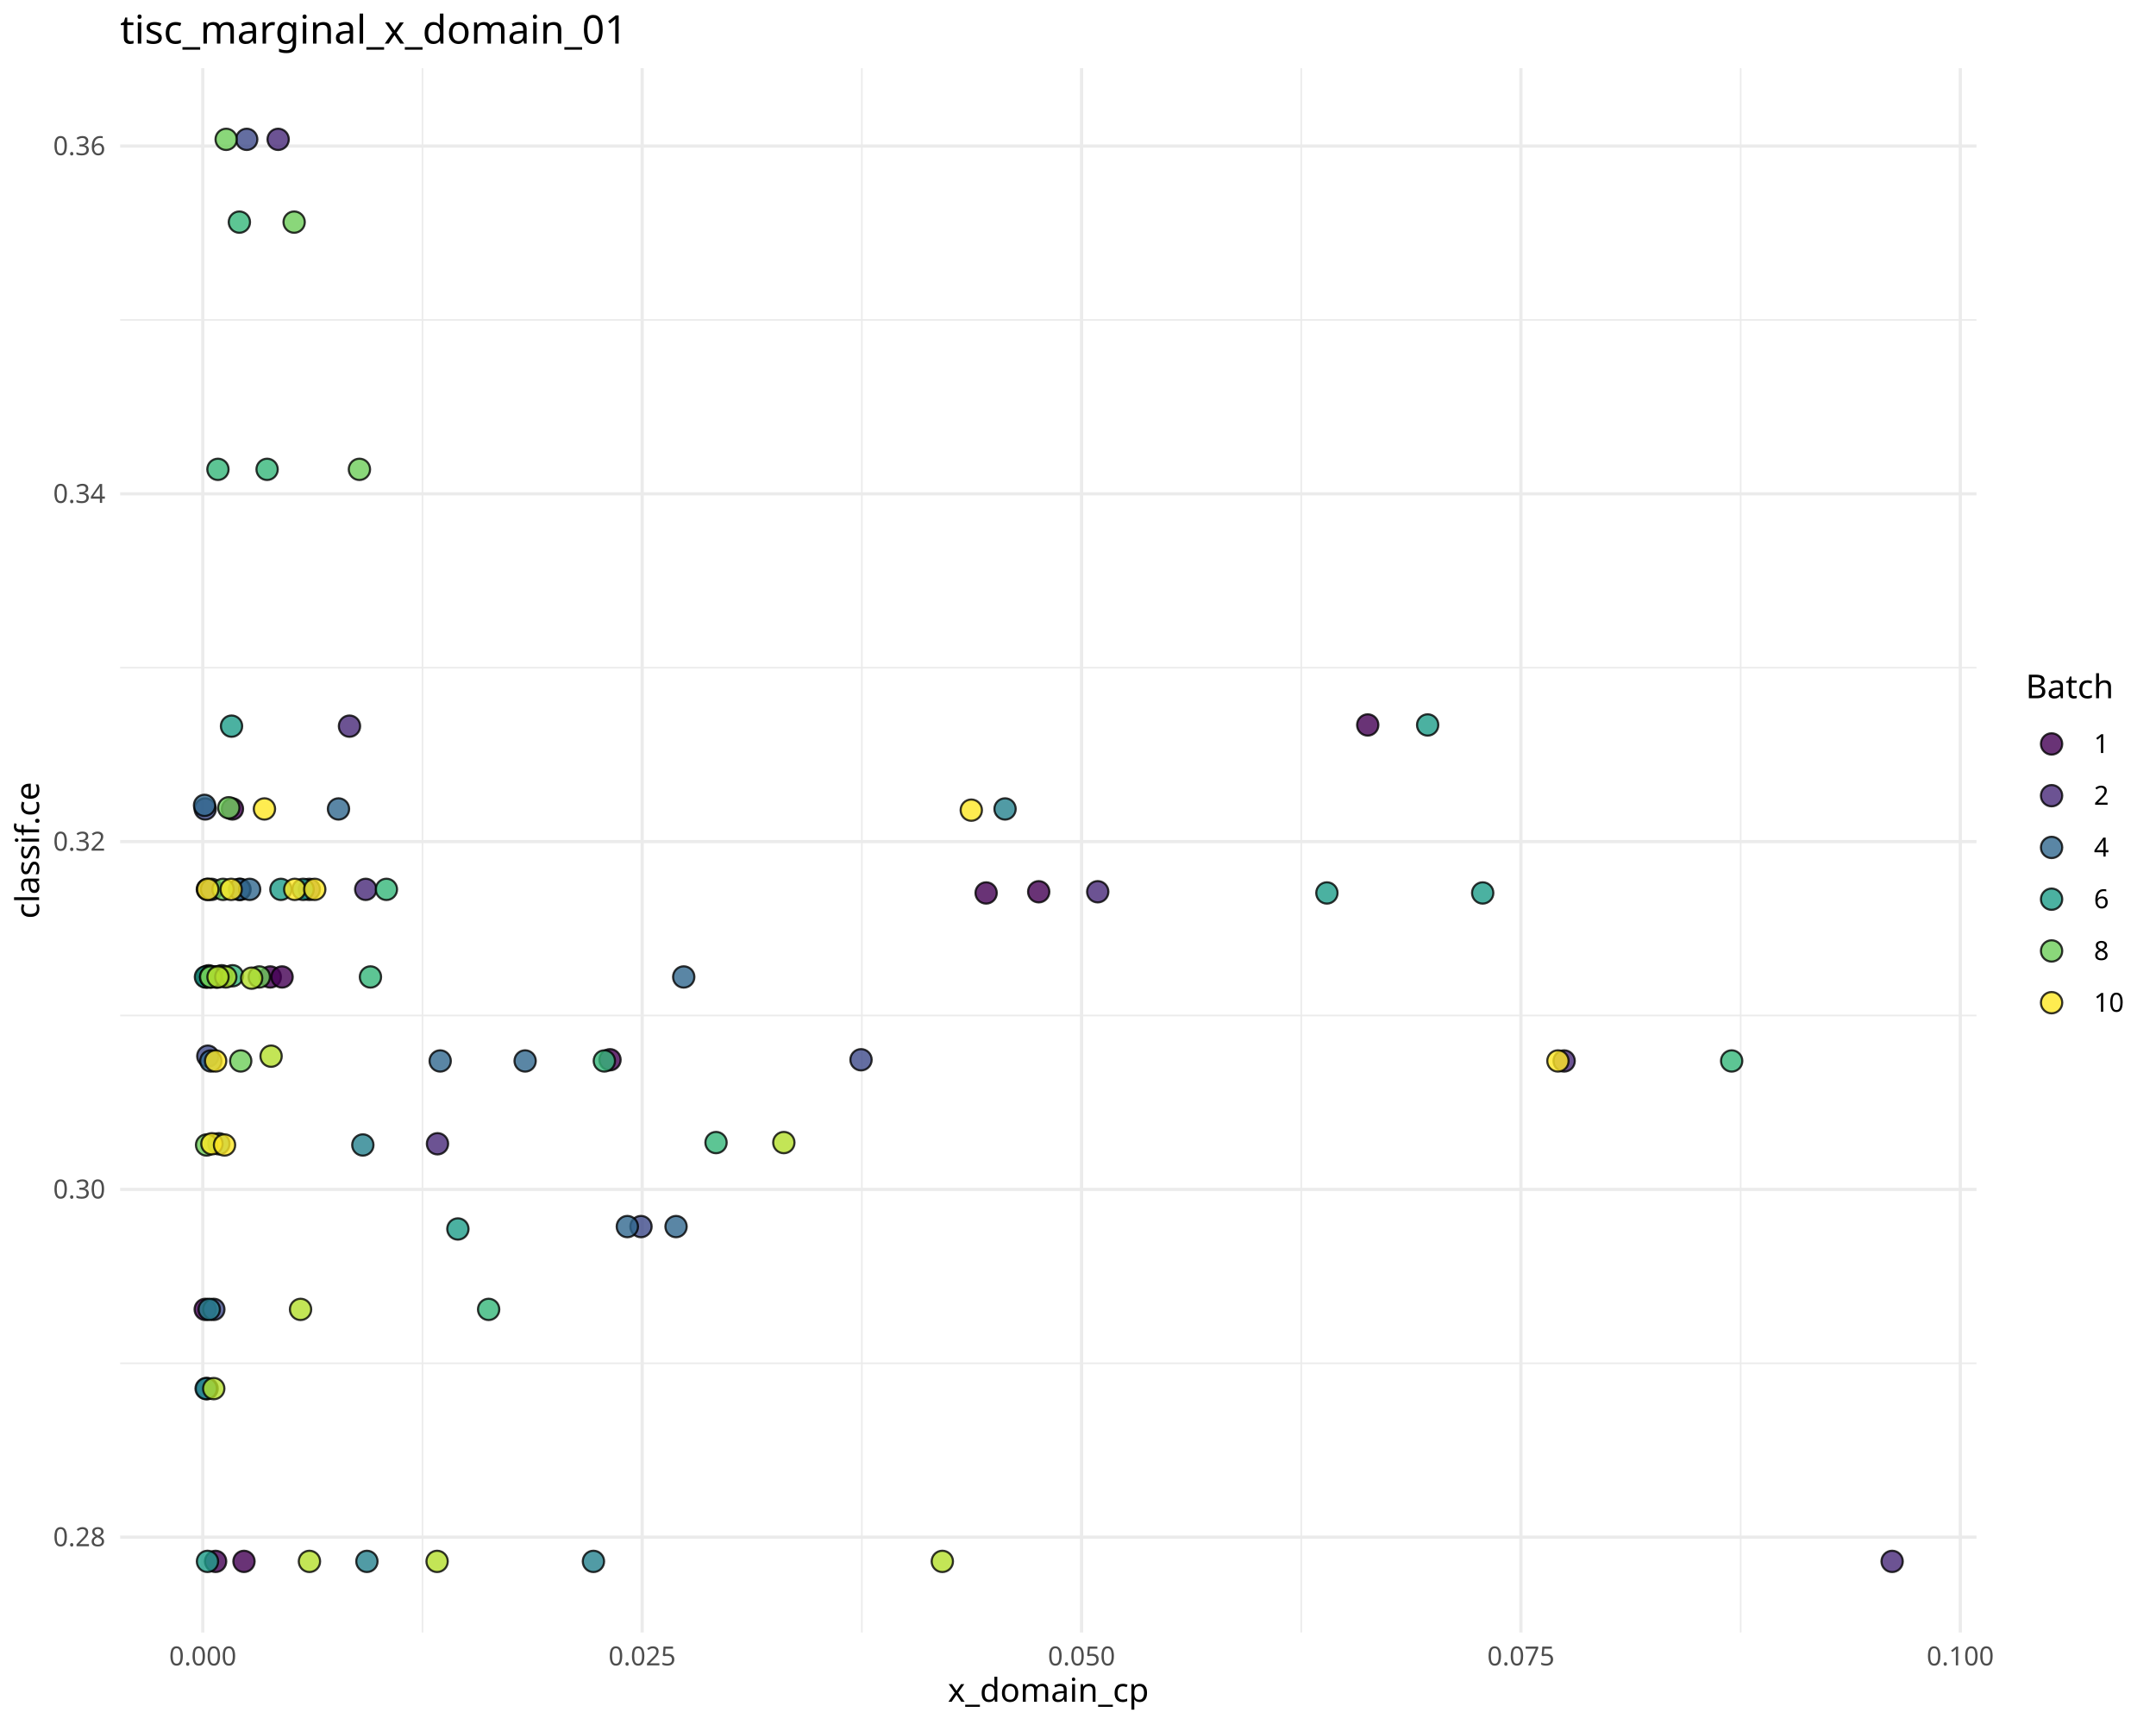
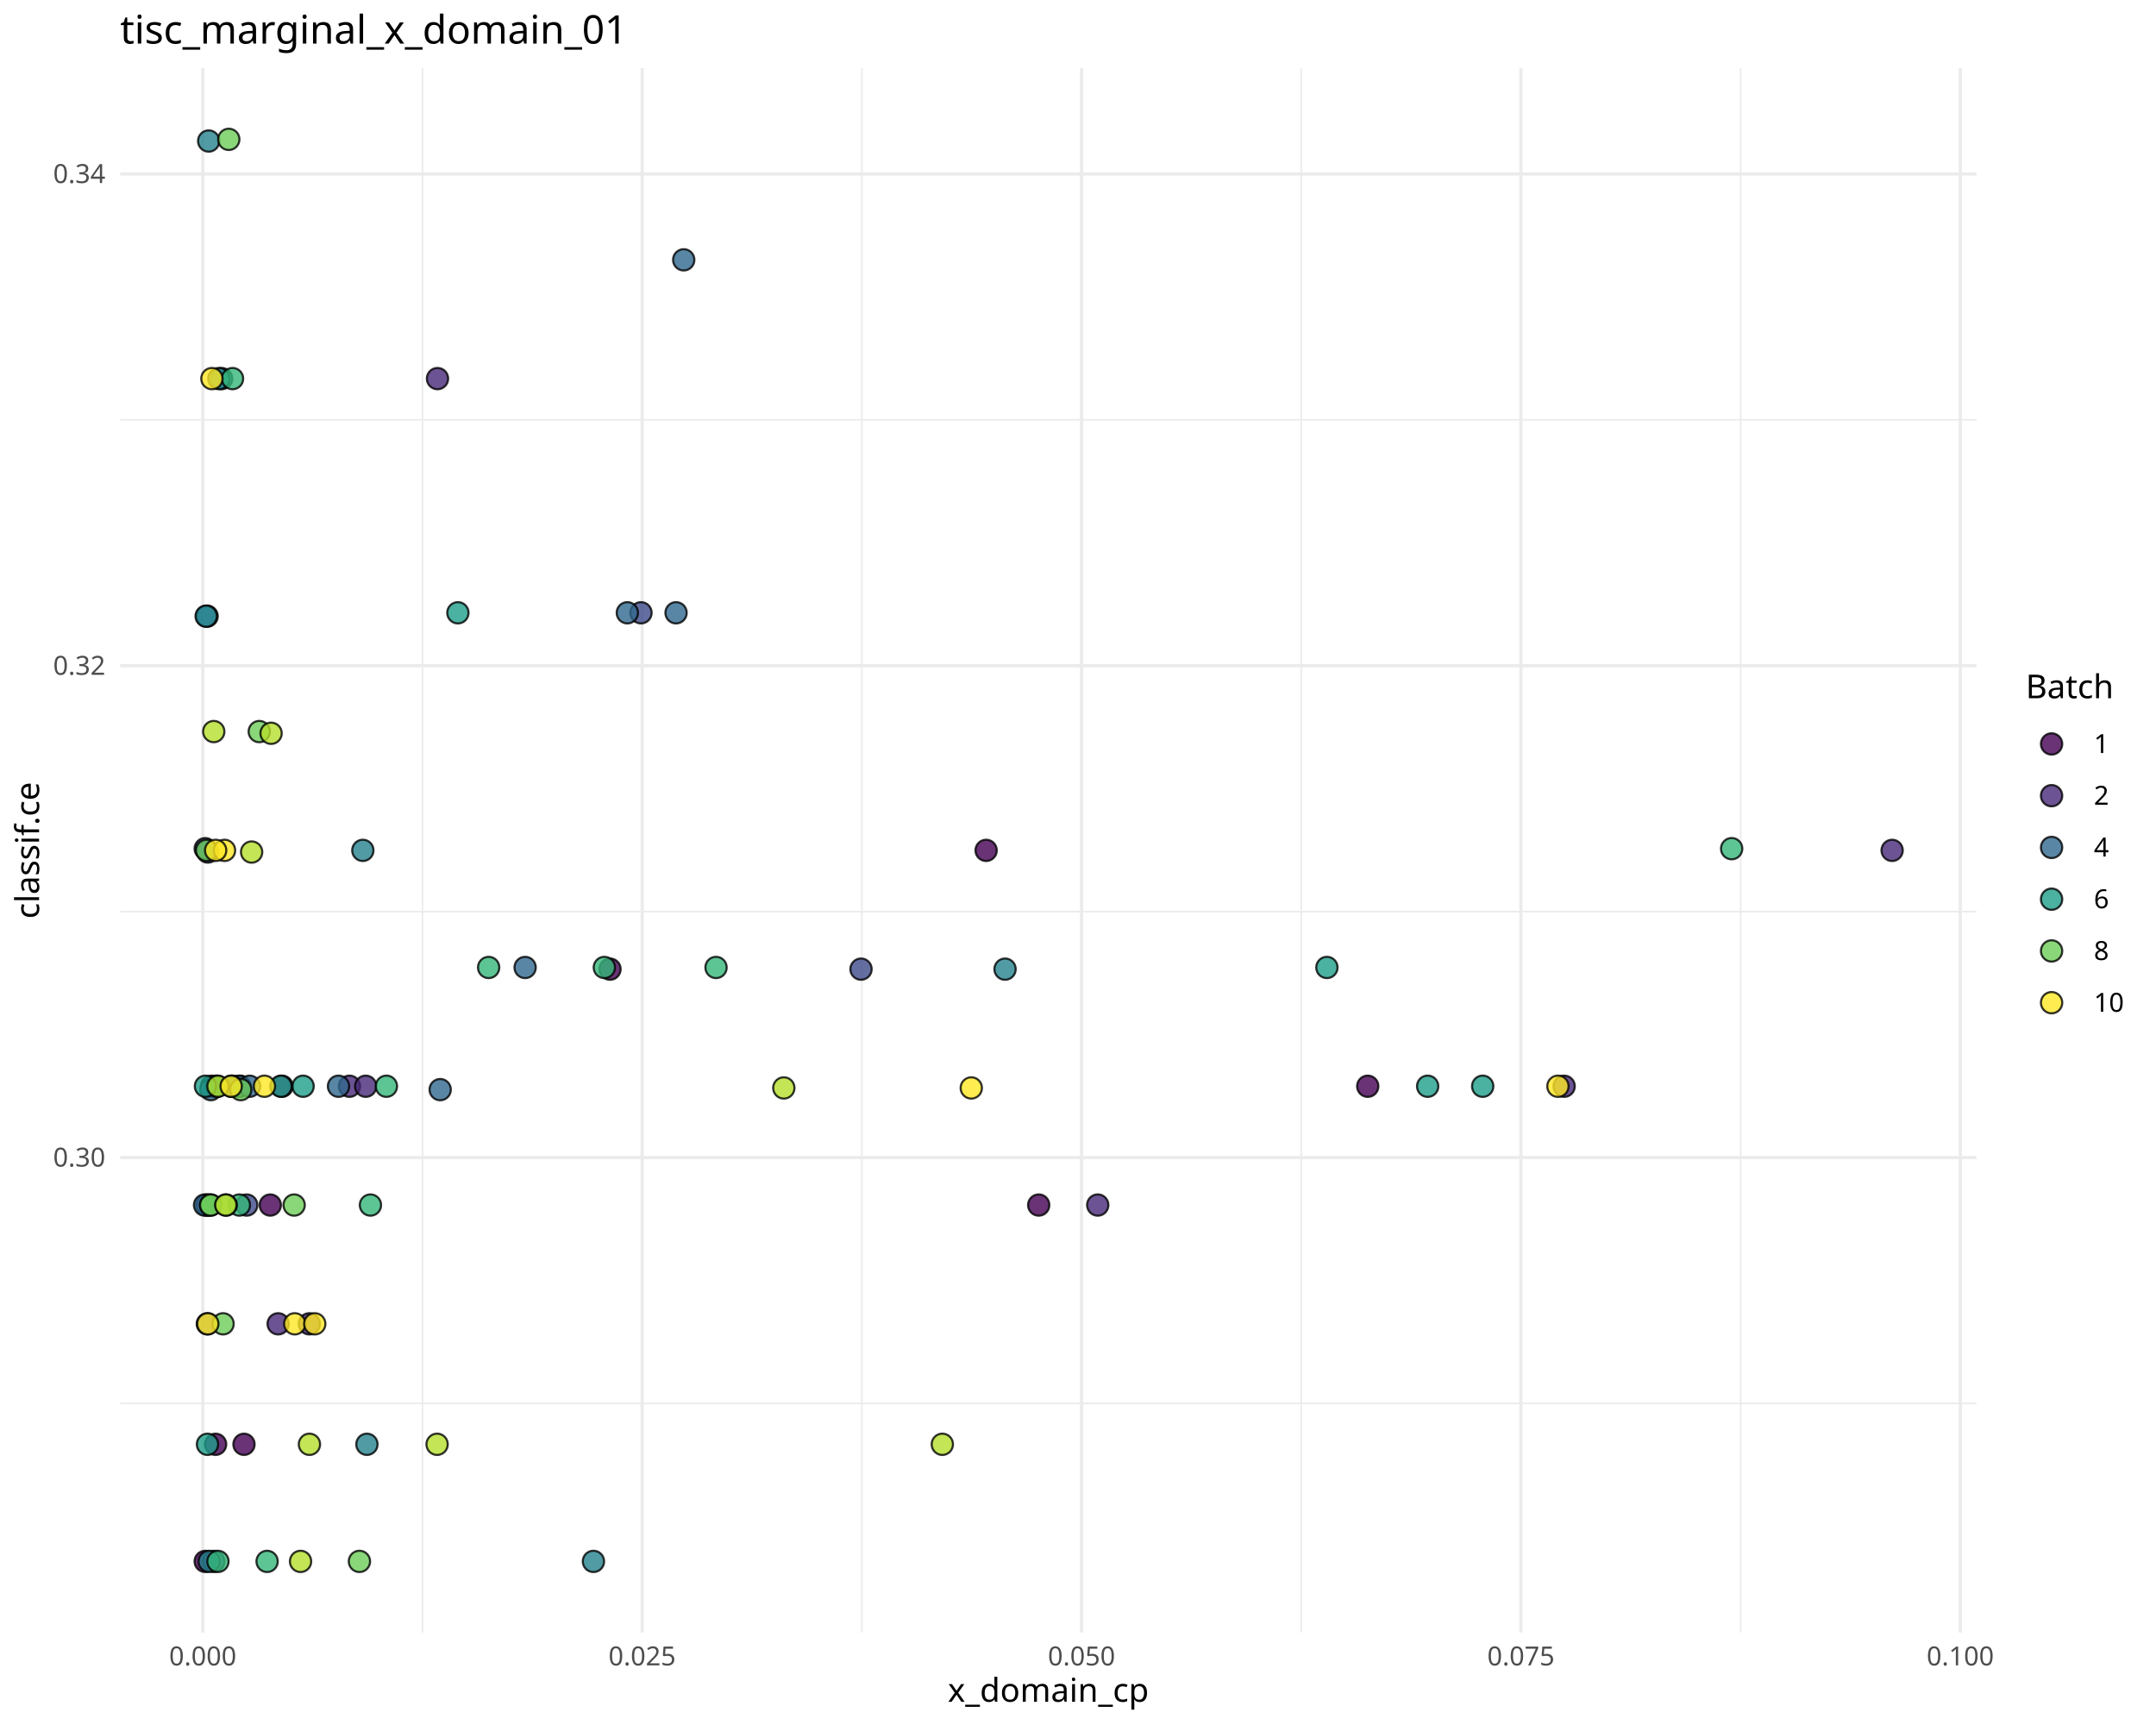
<svg xmlns="http://www.w3.org/2000/svg" class="svglite" data-engine-version="2.0" width="720.00pt" height="576.00pt" viewBox="0 0 720.00 576.00">
  <defs>
    <style type="text/css">
    .svglite line, .svglite polyline, .svglite polygon, .svglite path, .svglite rect, .svglite circle {
      fill: none;
      stroke: #000000;
      stroke-linecap: round;
      stroke-linejoin: round;
      stroke-miterlimit: 10.00;
    }
  </style>
  </defs>
  <rect width="100%" height="100%" style="stroke: none; fill: #FFFFFF;" />
  <defs>
    <clipPath id="cpMC4wMHw3MjAuMDB8MC4wMHw1NzYuMDA=">
      <rect x="0.00" y="0.00" width="720.00" height="576.00" />
    </clipPath>
  </defs>
  <g clip-path="url(#cpMC4wMHw3MjAuMDB8MC4wMHw1NzYuMDA=)">
</g>
  <defs>
    <clipPath id="cpNDAuMTN8NjYwLjA1fDIyLjc4fDU0NS4xMQ==">
      <rect x="40.13" y="22.78" width="619.92" height="522.33" />
    </clipPath>
  </defs>
  <g clip-path="url(#cpNDAuMTN8NjYwLjA1fDIyLjc4fDU0NS4xMQ==)">
-     <polyline points="40.13,455.21 660.05,455.21 " style="stroke-width: 0.53; stroke: #EBEBEB; stroke-linecap: butt;" />
-     <polyline points="40.13,339.09 660.05,339.09 " style="stroke-width: 0.53; stroke: #EBEBEB; stroke-linecap: butt;" />
-     <polyline points="40.13,222.96 660.05,222.96 " style="stroke-width: 0.53; stroke: #EBEBEB; stroke-linecap: butt;" />
-     <polyline points="40.13,106.83 660.05,106.83 " style="stroke-width: 0.53; stroke: #EBEBEB; stroke-linecap: butt;" />
+     <polyline points="40.13,468.62 660.05,468.62 " style="stroke-width: 0.53; stroke: #EBEBEB; stroke-linecap: butt;" />
+     <polyline points="40.13,304.40 660.05,304.40 " style="stroke-width: 0.53; stroke: #EBEBEB; stroke-linecap: butt;" />
+     <polyline points="40.13,140.19 660.05,140.19 " style="stroke-width: 0.53; stroke: #EBEBEB; stroke-linecap: butt;" />
    <polyline points="141.09,545.11 141.09,22.78 " style="stroke-width: 0.53; stroke: #EBEBEB; stroke-linecap: butt;" />
    <polyline points="287.82,545.11 287.82,22.78 " style="stroke-width: 0.53; stroke: #EBEBEB; stroke-linecap: butt;" />
    <polyline points="434.55,545.11 434.55,22.78 " style="stroke-width: 0.53; stroke: #EBEBEB; stroke-linecap: butt;" />
    <polyline points="581.29,545.11 581.29,22.78 " style="stroke-width: 0.53; stroke: #EBEBEB; stroke-linecap: butt;" />
-     <polyline points="40.13,513.28 660.05,513.28 " style="stroke-width: 1.07; stroke: #EBEBEB; stroke-linecap: butt;" />
-     <polyline points="40.13,397.15 660.05,397.15 " style="stroke-width: 1.07; stroke: #EBEBEB; stroke-linecap: butt;" />
-     <polyline points="40.13,281.02 660.05,281.02 " style="stroke-width: 1.07; stroke: #EBEBEB; stroke-linecap: butt;" />
-     <polyline points="40.13,164.90 660.05,164.90 " style="stroke-width: 1.07; stroke: #EBEBEB; stroke-linecap: butt;" />
-     <polyline points="40.13,48.77 660.05,48.77 " style="stroke-width: 1.07; stroke: #EBEBEB; stroke-linecap: butt;" />
+     <polyline points="40.13,386.51 660.05,386.51 " style="stroke-width: 1.07; stroke: #EBEBEB; stroke-linecap: butt;" />
+     <polyline points="40.13,222.30 660.05,222.30 " style="stroke-width: 1.07; stroke: #EBEBEB; stroke-linecap: butt;" />
+     <polyline points="40.13,58.09 660.05,58.09 " style="stroke-width: 1.07; stroke: #EBEBEB; stroke-linecap: butt;" />
    <polyline points="67.72,545.11 67.72,22.78 " style="stroke-width: 1.07; stroke: #EBEBEB; stroke-linecap: butt;" />
    <polyline points="214.45,545.11 214.45,22.78 " style="stroke-width: 1.07; stroke: #EBEBEB; stroke-linecap: butt;" />
    <polyline points="361.19,545.11 361.19,22.78 " style="stroke-width: 1.07; stroke: #EBEBEB; stroke-linecap: butt;" />
    <polyline points="507.92,545.11 507.92,22.78 " style="stroke-width: 1.07; stroke: #EBEBEB; stroke-linecap: butt;" />
    <polyline points="654.65,545.11 654.65,22.78 " style="stroke-width: 1.07; stroke: #EBEBEB; stroke-linecap: butt;" />
-     <circle cx="72.00" cy="521.37" r="3.56" style="stroke-width: 0.71; stroke: #000000; stroke-opacity: 0.80; fill: #440154; fill-opacity: 0.80;" />
-     <circle cx="203.71" cy="353.87" r="3.56" style="stroke-width: 0.71; stroke: #000000; stroke-opacity: 0.80; fill: #440154; fill-opacity: 0.80;" />
-     <circle cx="77.62" cy="270.12" r="3.56" style="stroke-width: 0.71; stroke: #000000; stroke-opacity: 0.80; fill: #440154; fill-opacity: 0.80;" />
-     <circle cx="329.32" cy="298.17" r="3.56" style="stroke-width: 0.71; stroke: #000000; stroke-opacity: 0.80; fill: #440154; fill-opacity: 0.80;" />
-     <circle cx="456.76" cy="242.07" r="3.56" style="stroke-width: 0.71; stroke: #000000; stroke-opacity: 0.80; fill: #440154; fill-opacity: 0.80;" />
-     <circle cx="68.53" cy="437.22" r="3.56" style="stroke-width: 0.71; stroke: #000000; stroke-opacity: 0.80; fill: #440154; fill-opacity: 0.80;" />
-     <circle cx="90.26" cy="326.22" r="3.56" style="stroke-width: 0.71; stroke: #000000; stroke-opacity: 0.80; fill: #440154; fill-opacity: 0.80;" />
-     <circle cx="346.88" cy="297.77" r="3.56" style="stroke-width: 0.71; stroke: #000000; stroke-opacity: 0.80; fill: #440154; fill-opacity: 0.80;" />
-     <circle cx="94.20" cy="326.22" r="3.56" style="stroke-width: 0.71; stroke: #000000; stroke-opacity: 0.80; fill: #440154; fill-opacity: 0.80;" />
-     <circle cx="81.48" cy="521.37" r="3.56" style="stroke-width: 0.71; stroke: #000000; stroke-opacity: 0.80; fill: #440154; fill-opacity: 0.80;" />
-     <circle cx="116.71" cy="242.47" r="3.56" style="stroke-width: 0.71; stroke: #000000; stroke-opacity: 0.80; fill: #482878; fill-opacity: 0.80;" />
-     <circle cx="631.88" cy="521.37" r="3.56" style="stroke-width: 0.71; stroke: #000000; stroke-opacity: 0.80; fill: #482878; fill-opacity: 0.80;" />
-     <circle cx="122.13" cy="296.97" r="3.56" style="stroke-width: 0.71; stroke: #000000; stroke-opacity: 0.80; fill: #482878; fill-opacity: 0.80;" />
-     <circle cx="146.10" cy="381.92" r="3.56" style="stroke-width: 0.71; stroke: #000000; stroke-opacity: 0.80; fill: #482878; fill-opacity: 0.80;" />
-     <circle cx="92.89" cy="46.53" r="3.56" style="stroke-width: 0.71; stroke: #000000; stroke-opacity: 0.80; fill: #482878; fill-opacity: 0.80;" />
-     <circle cx="103.29" cy="296.97" r="3.56" style="stroke-width: 0.71; stroke: #000000; stroke-opacity: 0.80; fill: #482878; fill-opacity: 0.80;" />
-     <circle cx="72.05" cy="326.22" r="3.56" style="stroke-width: 0.71; stroke: #000000; stroke-opacity: 0.80; fill: #482878; fill-opacity: 0.80;" />
-     <circle cx="69.34" cy="326.22" r="3.56" style="stroke-width: 0.71; stroke: #000000; stroke-opacity: 0.80; fill: #482878; fill-opacity: 0.80;" />
-     <circle cx="522.35" cy="354.27" r="3.56" style="stroke-width: 0.71; stroke: #000000; stroke-opacity: 0.80; fill: #482878; fill-opacity: 0.80;" />
-     <circle cx="366.59" cy="297.77" r="3.56" style="stroke-width: 0.71; stroke: #000000; stroke-opacity: 0.80; fill: #482878; fill-opacity: 0.80;" />
-     <circle cx="69.40" cy="352.67" r="3.56" style="stroke-width: 0.71; stroke: #000000; stroke-opacity: 0.80; fill: #3E4A89; fill-opacity: 0.80;" />
-     <circle cx="69.25" cy="296.97" r="3.56" style="stroke-width: 0.71; stroke: #000000; stroke-opacity: 0.80; fill: #3E4A89; fill-opacity: 0.80;" />
-     <circle cx="70.66" cy="296.97" r="3.56" style="stroke-width: 0.71; stroke: #000000; stroke-opacity: 0.80; fill: #3E4A89; fill-opacity: 0.80;" />
-     <circle cx="82.39" cy="46.53" r="3.56" style="stroke-width: 0.71; stroke: #000000; stroke-opacity: 0.80; fill: #3E4A89; fill-opacity: 0.80;" />
-     <circle cx="71.41" cy="437.22" r="3.56" style="stroke-width: 0.71; stroke: #000000; stroke-opacity: 0.80; fill: #3E4A89; fill-opacity: 0.80;" />
-     <circle cx="287.54" cy="353.87" r="3.56" style="stroke-width: 0.71; stroke: #000000; stroke-opacity: 0.80; fill: #3E4A89; fill-opacity: 0.80;" />
-     <circle cx="68.53" cy="270.12" r="3.56" style="stroke-width: 0.71; stroke: #000000; stroke-opacity: 0.80; fill: #3E4A89; fill-opacity: 0.80;" />
-     <circle cx="80.17" cy="296.97" r="3.56" style="stroke-width: 0.71; stroke: #000000; stroke-opacity: 0.80; fill: #3E4A89; fill-opacity: 0.80;" />
-     <circle cx="214.06" cy="409.57" r="3.56" style="stroke-width: 0.71; stroke: #000000; stroke-opacity: 0.80; fill: #3E4A89; fill-opacity: 0.80;" />
-     <circle cx="69.08" cy="326.22" r="3.56" style="stroke-width: 0.71; stroke: #000000; stroke-opacity: 0.80; fill: #3E4A89; fill-opacity: 0.80;" />
-     <circle cx="225.77" cy="409.57" r="3.56" style="stroke-width: 0.71; stroke: #000000; stroke-opacity: 0.80; fill: #31688E; fill-opacity: 0.80;" />
-     <circle cx="228.33" cy="326.22" r="3.56" style="stroke-width: 0.71; stroke: #000000; stroke-opacity: 0.80; fill: #31688E; fill-opacity: 0.80;" />
-     <circle cx="209.50" cy="409.57" r="3.56" style="stroke-width: 0.71; stroke: #000000; stroke-opacity: 0.80; fill: #31688E; fill-opacity: 0.80;" />
-     <circle cx="79.97" cy="296.97" r="3.56" style="stroke-width: 0.71; stroke: #000000; stroke-opacity: 0.80; fill: #31688E; fill-opacity: 0.80;" />
-     <circle cx="175.37" cy="354.27" r="3.56" style="stroke-width: 0.71; stroke: #000000; stroke-opacity: 0.80; fill: #31688E; fill-opacity: 0.80;" />
-     <circle cx="113.04" cy="270.12" r="3.56" style="stroke-width: 0.71; stroke: #000000; stroke-opacity: 0.80; fill: #31688E; fill-opacity: 0.80;" />
-     <circle cx="147.00" cy="354.27" r="3.56" style="stroke-width: 0.71; stroke: #000000; stroke-opacity: 0.80; fill: #31688E; fill-opacity: 0.80;" />
-     <circle cx="68.31" cy="268.92" r="3.56" style="stroke-width: 0.71; stroke: #000000; stroke-opacity: 0.80; fill: #31688E; fill-opacity: 0.80;" />
-     <circle cx="83.37" cy="296.97" r="3.56" style="stroke-width: 0.71; stroke: #000000; stroke-opacity: 0.80; fill: #31688E; fill-opacity: 0.80;" />
-     <circle cx="70.41" cy="354.27" r="3.56" style="stroke-width: 0.71; stroke: #000000; stroke-opacity: 0.80; fill: #31688E; fill-opacity: 0.80;" />
-     <circle cx="335.64" cy="270.12" r="3.56" style="stroke-width: 0.71; stroke: #000000; stroke-opacity: 0.80; fill: #26828E; fill-opacity: 0.80;" />
-     <circle cx="69.69" cy="325.82" r="3.56" style="stroke-width: 0.71; stroke: #000000; stroke-opacity: 0.80; fill: #26828E; fill-opacity: 0.80;" />
-     <circle cx="69.17" cy="463.67" r="3.56" style="stroke-width: 0.71; stroke: #000000; stroke-opacity: 0.80; fill: #26828E; fill-opacity: 0.80;" />
-     <circle cx="121.17" cy="382.32" r="3.56" style="stroke-width: 0.71; stroke: #000000; stroke-opacity: 0.80; fill: #26828E; fill-opacity: 0.80;" />
-     <circle cx="74.02" cy="325.82" r="3.56" style="stroke-width: 0.71; stroke: #000000; stroke-opacity: 0.80; fill: #26828E; fill-opacity: 0.80;" />
-     <circle cx="122.53" cy="521.37" r="3.56" style="stroke-width: 0.71; stroke: #000000; stroke-opacity: 0.80; fill: #26828E; fill-opacity: 0.80;" />
-     <circle cx="73.09" cy="381.92" r="3.56" style="stroke-width: 0.71; stroke: #000000; stroke-opacity: 0.80; fill: #26828E; fill-opacity: 0.80;" />
-     <circle cx="69.87" cy="437.22" r="3.56" style="stroke-width: 0.71; stroke: #000000; stroke-opacity: 0.80; fill: #26828E; fill-opacity: 0.80;" />
+     <circle cx="72.00" cy="482.27" r="3.56" style="stroke-width: 0.71; stroke: #000000; stroke-opacity: 0.80; fill: #440154; fill-opacity: 0.80;" />
+     <circle cx="203.71" cy="323.61" r="3.56" style="stroke-width: 0.71; stroke: #000000; stroke-opacity: 0.80; fill: #440154; fill-opacity: 0.80;" />
+     <circle cx="77.62" cy="362.71" r="3.56" style="stroke-width: 0.71; stroke: #000000; stroke-opacity: 0.80; fill: #440154; fill-opacity: 0.80;" />
+     <circle cx="329.32" cy="283.95" r="3.56" style="stroke-width: 0.71; stroke: #000000; stroke-opacity: 0.80; fill: #440154; fill-opacity: 0.80;" />
+     <circle cx="456.76" cy="362.71" r="3.56" style="stroke-width: 0.71; stroke: #000000; stroke-opacity: 0.80; fill: #440154; fill-opacity: 0.80;" />
+     <circle cx="68.53" cy="521.37" r="3.56" style="stroke-width: 0.71; stroke: #000000; stroke-opacity: 0.80; fill: #440154; fill-opacity: 0.80;" />
+     <circle cx="90.26" cy="402.38" r="3.56" style="stroke-width: 0.71; stroke: #000000; stroke-opacity: 0.80; fill: #440154; fill-opacity: 0.80;" />
+     <circle cx="346.88" cy="402.38" r="3.56" style="stroke-width: 0.71; stroke: #000000; stroke-opacity: 0.80; fill: #440154; fill-opacity: 0.80;" />
+     <circle cx="94.20" cy="362.71" r="3.56" style="stroke-width: 0.71; stroke: #000000; stroke-opacity: 0.80; fill: #440154; fill-opacity: 0.80;" />
+     <circle cx="81.48" cy="482.27" r="3.56" style="stroke-width: 0.71; stroke: #000000; stroke-opacity: 0.80; fill: #440154; fill-opacity: 0.80;" />
+     <circle cx="116.71" cy="362.71" r="3.56" style="stroke-width: 0.71; stroke: #000000; stroke-opacity: 0.80; fill: #482878; fill-opacity: 0.80;" />
+     <circle cx="631.88" cy="283.95" r="3.56" style="stroke-width: 0.71; stroke: #000000; stroke-opacity: 0.80; fill: #482878; fill-opacity: 0.80;" />
+     <circle cx="122.13" cy="362.71" r="3.56" style="stroke-width: 0.71; stroke: #000000; stroke-opacity: 0.80; fill: #482878; fill-opacity: 0.80;" />
+     <circle cx="146.10" cy="126.42" r="3.56" style="stroke-width: 0.71; stroke: #000000; stroke-opacity: 0.80; fill: #482878; fill-opacity: 0.80;" />
+     <circle cx="92.89" cy="442.04" r="3.56" style="stroke-width: 0.71; stroke: #000000; stroke-opacity: 0.80; fill: #482878; fill-opacity: 0.80;" />
+     <circle cx="103.29" cy="442.04" r="3.56" style="stroke-width: 0.71; stroke: #000000; stroke-opacity: 0.80; fill: #482878; fill-opacity: 0.80;" />
+     <circle cx="72.05" cy="362.71" r="3.56" style="stroke-width: 0.71; stroke: #000000; stroke-opacity: 0.80; fill: #482878; fill-opacity: 0.80;" />
+     <circle cx="69.34" cy="402.38" r="3.56" style="stroke-width: 0.71; stroke: #000000; stroke-opacity: 0.80; fill: #482878; fill-opacity: 0.80;" />
+     <circle cx="522.35" cy="362.71" r="3.56" style="stroke-width: 0.71; stroke: #000000; stroke-opacity: 0.80; fill: #482878; fill-opacity: 0.80;" />
+     <circle cx="366.59" cy="402.38" r="3.56" style="stroke-width: 0.71; stroke: #000000; stroke-opacity: 0.80; fill: #482878; fill-opacity: 0.80;" />
+     <circle cx="69.40" cy="284.51" r="3.56" style="stroke-width: 0.71; stroke: #000000; stroke-opacity: 0.80; fill: #3E4A89; fill-opacity: 0.80;" />
+     <circle cx="69.25" cy="442.04" r="3.56" style="stroke-width: 0.71; stroke: #000000; stroke-opacity: 0.80; fill: #3E4A89; fill-opacity: 0.80;" />
+     <circle cx="70.66" cy="362.71" r="3.56" style="stroke-width: 0.71; stroke: #000000; stroke-opacity: 0.80; fill: #3E4A89; fill-opacity: 0.80;" />
+     <circle cx="82.39" cy="402.38" r="3.56" style="stroke-width: 0.71; stroke: #000000; stroke-opacity: 0.80; fill: #3E4A89; fill-opacity: 0.80;" />
+     <circle cx="71.41" cy="521.37" r="3.56" style="stroke-width: 0.71; stroke: #000000; stroke-opacity: 0.80; fill: #3E4A89; fill-opacity: 0.80;" />
+     <circle cx="287.54" cy="323.61" r="3.56" style="stroke-width: 0.71; stroke: #000000; stroke-opacity: 0.80; fill: #3E4A89; fill-opacity: 0.80;" />
+     <circle cx="68.53" cy="283.38" r="3.56" style="stroke-width: 0.71; stroke: #000000; stroke-opacity: 0.80; fill: #3E4A89; fill-opacity: 0.80;" />
+     <circle cx="80.17" cy="362.71" r="3.56" style="stroke-width: 0.71; stroke: #000000; stroke-opacity: 0.80; fill: #3E4A89; fill-opacity: 0.80;" />
+     <circle cx="214.06" cy="204.62" r="3.56" style="stroke-width: 0.71; stroke: #000000; stroke-opacity: 0.80; fill: #3E4A89; fill-opacity: 0.80;" />
+     <circle cx="69.08" cy="402.38" r="3.56" style="stroke-width: 0.71; stroke: #000000; stroke-opacity: 0.80; fill: #3E4A89; fill-opacity: 0.80;" />
+     <circle cx="225.77" cy="204.62" r="3.56" style="stroke-width: 0.71; stroke: #000000; stroke-opacity: 0.80; fill: #31688E; fill-opacity: 0.80;" />
+     <circle cx="228.33" cy="86.76" r="3.56" style="stroke-width: 0.71; stroke: #000000; stroke-opacity: 0.80; fill: #31688E; fill-opacity: 0.80;" />
+     <circle cx="209.50" cy="204.62" r="3.56" style="stroke-width: 0.71; stroke: #000000; stroke-opacity: 0.80; fill: #31688E; fill-opacity: 0.80;" />
+     <circle cx="79.97" cy="362.71" r="3.56" style="stroke-width: 0.71; stroke: #000000; stroke-opacity: 0.80; fill: #31688E; fill-opacity: 0.80;" />
+     <circle cx="175.37" cy="323.05" r="3.56" style="stroke-width: 0.71; stroke: #000000; stroke-opacity: 0.80; fill: #31688E; fill-opacity: 0.80;" />
+     <circle cx="113.04" cy="362.71" r="3.56" style="stroke-width: 0.71; stroke: #000000; stroke-opacity: 0.80; fill: #31688E; fill-opacity: 0.80;" />
+     <circle cx="147.00" cy="363.84" r="3.56" style="stroke-width: 0.71; stroke: #000000; stroke-opacity: 0.80; fill: #31688E; fill-opacity: 0.80;" />
+     <circle cx="68.31" cy="402.38" r="3.56" style="stroke-width: 0.71; stroke: #000000; stroke-opacity: 0.80; fill: #31688E; fill-opacity: 0.80;" />
+     <circle cx="83.37" cy="362.71" r="3.56" style="stroke-width: 0.71; stroke: #000000; stroke-opacity: 0.80; fill: #31688E; fill-opacity: 0.80;" />
+     <circle cx="70.41" cy="363.84" r="3.56" style="stroke-width: 0.71; stroke: #000000; stroke-opacity: 0.80; fill: #31688E; fill-opacity: 0.80;" />
+     <circle cx="335.64" cy="323.61" r="3.56" style="stroke-width: 0.71; stroke: #000000; stroke-opacity: 0.80; fill: #26828E; fill-opacity: 0.80;" />
+     <circle cx="69.69" cy="47.09" r="3.56" style="stroke-width: 0.71; stroke: #000000; stroke-opacity: 0.80; fill: #26828E; fill-opacity: 0.80;" />
+     <circle cx="69.17" cy="205.75" r="3.56" style="stroke-width: 0.71; stroke: #000000; stroke-opacity: 0.80; fill: #26828E; fill-opacity: 0.80;" />
+     <circle cx="121.17" cy="283.95" r="3.56" style="stroke-width: 0.71; stroke: #000000; stroke-opacity: 0.80; fill: #26828E; fill-opacity: 0.80;" />
+     <circle cx="74.02" cy="126.42" r="3.56" style="stroke-width: 0.71; stroke: #000000; stroke-opacity: 0.80; fill: #26828E; fill-opacity: 0.80;" />
+     <circle cx="122.53" cy="482.27" r="3.56" style="stroke-width: 0.71; stroke: #000000; stroke-opacity: 0.80; fill: #26828E; fill-opacity: 0.80;" />
+     <circle cx="73.09" cy="126.42" r="3.56" style="stroke-width: 0.71; stroke: #000000; stroke-opacity: 0.80; fill: #26828E; fill-opacity: 0.80;" />
+     <circle cx="69.87" cy="521.37" r="3.56" style="stroke-width: 0.71; stroke: #000000; stroke-opacity: 0.80; fill: #26828E; fill-opacity: 0.80;" />
    <circle cx="198.18" cy="521.37" r="3.56" style="stroke-width: 0.71; stroke: #000000; stroke-opacity: 0.80; fill: #26828E; fill-opacity: 0.80;" />
-     <circle cx="68.84" cy="463.67" r="3.56" style="stroke-width: 0.71; stroke: #000000; stroke-opacity: 0.80; fill: #26828E; fill-opacity: 0.80;" />
-     <circle cx="443.12" cy="298.17" r="3.56" style="stroke-width: 0.71; stroke: #000000; stroke-opacity: 0.80; fill: #1F9E89; fill-opacity: 0.80;" />
-     <circle cx="72.42" cy="326.22" r="3.56" style="stroke-width: 0.71; stroke: #000000; stroke-opacity: 0.80; fill: #1F9E89; fill-opacity: 0.80;" />
-     <circle cx="68.61" cy="326.22" r="3.56" style="stroke-width: 0.71; stroke: #000000; stroke-opacity: 0.80; fill: #1F9E89; fill-opacity: 0.80;" />
-     <circle cx="476.77" cy="242.07" r="3.56" style="stroke-width: 0.71; stroke: #000000; stroke-opacity: 0.80; fill: #1F9E89; fill-opacity: 0.80;" />
-     <circle cx="152.91" cy="410.37" r="3.56" style="stroke-width: 0.71; stroke: #000000; stroke-opacity: 0.80; fill: #1F9E89; fill-opacity: 0.80;" />
-     <circle cx="69.29" cy="521.37" r="3.56" style="stroke-width: 0.71; stroke: #000000; stroke-opacity: 0.80; fill: #1F9E89; fill-opacity: 0.80;" />
-     <circle cx="93.81" cy="296.97" r="3.56" style="stroke-width: 0.71; stroke: #000000; stroke-opacity: 0.80; fill: #1F9E89; fill-opacity: 0.80;" />
-     <circle cx="495.15" cy="298.17" r="3.56" style="stroke-width: 0.71; stroke: #000000; stroke-opacity: 0.80; fill: #1F9E89; fill-opacity: 0.80;" />
-     <circle cx="101.22" cy="296.97" r="3.56" style="stroke-width: 0.71; stroke: #000000; stroke-opacity: 0.80; fill: #1F9E89; fill-opacity: 0.80;" />
-     <circle cx="77.32" cy="242.47" r="3.56" style="stroke-width: 0.71; stroke: #000000; stroke-opacity: 0.80; fill: #1F9E89; fill-opacity: 0.80;" />
-     <circle cx="129.04" cy="296.97" r="3.56" style="stroke-width: 0.71; stroke: #000000; stroke-opacity: 0.80; fill: #35B779; fill-opacity: 0.80;" />
-     <circle cx="163.18" cy="437.22" r="3.56" style="stroke-width: 0.71; stroke: #000000; stroke-opacity: 0.80; fill: #35B779; fill-opacity: 0.80;" />
-     <circle cx="89.20" cy="156.72" r="3.56" style="stroke-width: 0.71; stroke: #000000; stroke-opacity: 0.80; fill: #35B779; fill-opacity: 0.80;" />
-     <circle cx="123.71" cy="326.22" r="3.56" style="stroke-width: 0.71; stroke: #000000; stroke-opacity: 0.80; fill: #35B779; fill-opacity: 0.80;" />
-     <circle cx="239.12" cy="381.52" r="3.56" style="stroke-width: 0.71; stroke: #000000; stroke-opacity: 0.80; fill: #35B779; fill-opacity: 0.80;" />
-     <circle cx="201.82" cy="354.27" r="3.56" style="stroke-width: 0.71; stroke: #000000; stroke-opacity: 0.80; fill: #35B779; fill-opacity: 0.80;" />
-     <circle cx="578.29" cy="354.27" r="3.56" style="stroke-width: 0.71; stroke: #000000; stroke-opacity: 0.80; fill: #35B779; fill-opacity: 0.80;" />
-     <circle cx="79.94" cy="74.17" r="3.56" style="stroke-width: 0.71; stroke: #000000; stroke-opacity: 0.80; fill: #35B779; fill-opacity: 0.80;" />
-     <circle cx="72.78" cy="156.72" r="3.56" style="stroke-width: 0.71; stroke: #000000; stroke-opacity: 0.80; fill: #35B779; fill-opacity: 0.80;" />
-     <circle cx="77.65" cy="325.82" r="3.56" style="stroke-width: 0.71; stroke: #000000; stroke-opacity: 0.80; fill: #35B779; fill-opacity: 0.80;" />
-     <circle cx="68.99" cy="382.32" r="3.56" style="stroke-width: 0.71; stroke: #000000; stroke-opacity: 0.80; fill: #6DCD59; fill-opacity: 0.80;" />
-     <circle cx="76.40" cy="269.72" r="3.56" style="stroke-width: 0.71; stroke: #000000; stroke-opacity: 0.80; fill: #6DCD59; fill-opacity: 0.80;" />
-     <circle cx="98.23" cy="74.17" r="3.56" style="stroke-width: 0.71; stroke: #000000; stroke-opacity: 0.80; fill: #6DCD59; fill-opacity: 0.80;" />
-     <circle cx="70.35" cy="326.22" r="3.56" style="stroke-width: 0.71; stroke: #000000; stroke-opacity: 0.80; fill: #6DCD59; fill-opacity: 0.80;" />
-     <circle cx="80.39" cy="354.27" r="3.56" style="stroke-width: 0.71; stroke: #000000; stroke-opacity: 0.80; fill: #6DCD59; fill-opacity: 0.80;" />
-     <circle cx="70.37" cy="326.22" r="3.56" style="stroke-width: 0.71; stroke: #000000; stroke-opacity: 0.80; fill: #6DCD59; fill-opacity: 0.80;" />
-     <circle cx="86.58" cy="326.22" r="3.56" style="stroke-width: 0.71; stroke: #000000; stroke-opacity: 0.80; fill: #6DCD59; fill-opacity: 0.80;" />
-     <circle cx="74.49" cy="296.97" r="3.56" style="stroke-width: 0.71; stroke: #000000; stroke-opacity: 0.80; fill: #6DCD59; fill-opacity: 0.80;" />
-     <circle cx="120.03" cy="156.72" r="3.56" style="stroke-width: 0.71; stroke: #000000; stroke-opacity: 0.80; fill: #6DCD59; fill-opacity: 0.80;" />
-     <circle cx="75.53" cy="46.53" r="3.56" style="stroke-width: 0.71; stroke: #000000; stroke-opacity: 0.80; fill: #6DCD59; fill-opacity: 0.80;" />
-     <circle cx="75.40" cy="326.22" r="3.56" style="stroke-width: 0.71; stroke: #000000; stroke-opacity: 0.80; fill: #B4DE2C; fill-opacity: 0.80;" />
-     <circle cx="90.53" cy="352.67" r="3.56" style="stroke-width: 0.71; stroke: #000000; stroke-opacity: 0.80; fill: #B4DE2C; fill-opacity: 0.80;" />
-     <circle cx="314.69" cy="521.37" r="3.56" style="stroke-width: 0.71; stroke: #000000; stroke-opacity: 0.80; fill: #B4DE2C; fill-opacity: 0.80;" />
-     <circle cx="100.37" cy="437.22" r="3.56" style="stroke-width: 0.71; stroke: #000000; stroke-opacity: 0.80; fill: #B4DE2C; fill-opacity: 0.80;" />
-     <circle cx="261.76" cy="381.52" r="3.56" style="stroke-width: 0.71; stroke: #000000; stroke-opacity: 0.80; fill: #B4DE2C; fill-opacity: 0.80;" />
-     <circle cx="72.80" cy="326.22" r="3.56" style="stroke-width: 0.71; stroke: #000000; stroke-opacity: 0.80; fill: #B4DE2C; fill-opacity: 0.80;" />
-     <circle cx="145.97" cy="521.37" r="3.56" style="stroke-width: 0.71; stroke: #000000; stroke-opacity: 0.80; fill: #B4DE2C; fill-opacity: 0.80;" />
-     <circle cx="71.38" cy="463.67" r="3.56" style="stroke-width: 0.71; stroke: #000000; stroke-opacity: 0.80; fill: #B4DE2C; fill-opacity: 0.80;" />
-     <circle cx="103.34" cy="521.37" r="3.56" style="stroke-width: 0.71; stroke: #000000; stroke-opacity: 0.80; fill: #B4DE2C; fill-opacity: 0.80;" />
-     <circle cx="84.03" cy="326.62" r="3.56" style="stroke-width: 0.71; stroke: #000000; stroke-opacity: 0.80; fill: #B4DE2C; fill-opacity: 0.80;" />
-     <circle cx="69.40" cy="296.97" r="3.56" style="stroke-width: 0.71; stroke: #000000; stroke-opacity: 0.80; fill: #FDE725; fill-opacity: 0.80;" />
-     <circle cx="98.43" cy="296.97" r="3.56" style="stroke-width: 0.71; stroke: #000000; stroke-opacity: 0.80; fill: #FDE725; fill-opacity: 0.80;" />
-     <circle cx="70.77" cy="381.92" r="3.56" style="stroke-width: 0.71; stroke: #000000; stroke-opacity: 0.80; fill: #FDE725; fill-opacity: 0.80;" />
-     <circle cx="520.27" cy="354.27" r="3.56" style="stroke-width: 0.71; stroke: #000000; stroke-opacity: 0.80; fill: #FDE725; fill-opacity: 0.80;" />
-     <circle cx="105.11" cy="296.97" r="3.56" style="stroke-width: 0.71; stroke: #000000; stroke-opacity: 0.80; fill: #FDE725; fill-opacity: 0.80;" />
-     <circle cx="88.31" cy="270.12" r="3.56" style="stroke-width: 0.71; stroke: #000000; stroke-opacity: 0.80; fill: #FDE725; fill-opacity: 0.80;" />
-     <circle cx="77.19" cy="296.97" r="3.56" style="stroke-width: 0.71; stroke: #000000; stroke-opacity: 0.80; fill: #FDE725; fill-opacity: 0.80;" />
-     <circle cx="324.36" cy="270.52" r="3.56" style="stroke-width: 0.71; stroke: #000000; stroke-opacity: 0.80; fill: #FDE725; fill-opacity: 0.80;" />
-     <circle cx="74.98" cy="382.32" r="3.56" style="stroke-width: 0.71; stroke: #000000; stroke-opacity: 0.80; fill: #FDE725; fill-opacity: 0.80;" />
-     <circle cx="72.02" cy="354.27" r="3.56" style="stroke-width: 0.71; stroke: #000000; stroke-opacity: 0.80; fill: #FDE725; fill-opacity: 0.80;" />
+     <circle cx="68.84" cy="205.75" r="3.56" style="stroke-width: 0.71; stroke: #000000; stroke-opacity: 0.80; fill: #26828E; fill-opacity: 0.80;" />
+     <circle cx="443.12" cy="323.05" r="3.56" style="stroke-width: 0.71; stroke: #000000; stroke-opacity: 0.80; fill: #1F9E89; fill-opacity: 0.80;" />
+     <circle cx="72.42" cy="362.71" r="3.56" style="stroke-width: 0.71; stroke: #000000; stroke-opacity: 0.80; fill: #1F9E89; fill-opacity: 0.80;" />
+     <circle cx="68.61" cy="362.71" r="3.56" style="stroke-width: 0.71; stroke: #000000; stroke-opacity: 0.80; fill: #1F9E89; fill-opacity: 0.80;" />
+     <circle cx="476.77" cy="362.71" r="3.56" style="stroke-width: 0.71; stroke: #000000; stroke-opacity: 0.80; fill: #1F9E89; fill-opacity: 0.80;" />
+     <circle cx="152.91" cy="204.62" r="3.56" style="stroke-width: 0.71; stroke: #000000; stroke-opacity: 0.80; fill: #1F9E89; fill-opacity: 0.80;" />
+     <circle cx="69.29" cy="482.27" r="3.56" style="stroke-width: 0.71; stroke: #000000; stroke-opacity: 0.80; fill: #1F9E89; fill-opacity: 0.80;" />
+     <circle cx="93.81" cy="362.71" r="3.56" style="stroke-width: 0.71; stroke: #000000; stroke-opacity: 0.80; fill: #1F9E89; fill-opacity: 0.80;" />
+     <circle cx="495.15" cy="362.71" r="3.56" style="stroke-width: 0.71; stroke: #000000; stroke-opacity: 0.80; fill: #1F9E89; fill-opacity: 0.80;" />
+     <circle cx="101.22" cy="362.71" r="3.56" style="stroke-width: 0.71; stroke: #000000; stroke-opacity: 0.80; fill: #1F9E89; fill-opacity: 0.80;" />
+     <circle cx="77.32" cy="362.71" r="3.56" style="stroke-width: 0.71; stroke: #000000; stroke-opacity: 0.80; fill: #1F9E89; fill-opacity: 0.80;" />
+     <circle cx="129.04" cy="362.71" r="3.56" style="stroke-width: 0.71; stroke: #000000; stroke-opacity: 0.80; fill: #35B779; fill-opacity: 0.80;" />
+     <circle cx="163.18" cy="323.05" r="3.56" style="stroke-width: 0.71; stroke: #000000; stroke-opacity: 0.80; fill: #35B779; fill-opacity: 0.80;" />
+     <circle cx="89.20" cy="521.37" r="3.56" style="stroke-width: 0.71; stroke: #000000; stroke-opacity: 0.80; fill: #35B779; fill-opacity: 0.80;" />
+     <circle cx="123.71" cy="402.38" r="3.56" style="stroke-width: 0.71; stroke: #000000; stroke-opacity: 0.80; fill: #35B779; fill-opacity: 0.80;" />
+     <circle cx="239.12" cy="323.05" r="3.56" style="stroke-width: 0.71; stroke: #000000; stroke-opacity: 0.80; fill: #35B779; fill-opacity: 0.80;" />
+     <circle cx="201.82" cy="323.05" r="3.56" style="stroke-width: 0.71; stroke: #000000; stroke-opacity: 0.80; fill: #35B779; fill-opacity: 0.80;" />
+     <circle cx="578.29" cy="283.38" r="3.56" style="stroke-width: 0.71; stroke: #000000; stroke-opacity: 0.80; fill: #35B779; fill-opacity: 0.80;" />
+     <circle cx="79.94" cy="402.38" r="3.56" style="stroke-width: 0.71; stroke: #000000; stroke-opacity: 0.80; fill: #35B779; fill-opacity: 0.80;" />
+     <circle cx="72.78" cy="521.37" r="3.56" style="stroke-width: 0.71; stroke: #000000; stroke-opacity: 0.80; fill: #35B779; fill-opacity: 0.80;" />
+     <circle cx="77.65" cy="126.42" r="3.56" style="stroke-width: 0.71; stroke: #000000; stroke-opacity: 0.80; fill: #35B779; fill-opacity: 0.80;" />
+     <circle cx="68.99" cy="283.95" r="3.56" style="stroke-width: 0.71; stroke: #000000; stroke-opacity: 0.80; fill: #6DCD59; fill-opacity: 0.80;" />
+     <circle cx="76.40" cy="46.53" r="3.56" style="stroke-width: 0.71; stroke: #000000; stroke-opacity: 0.80; fill: #6DCD59; fill-opacity: 0.80;" />
+     <circle cx="98.23" cy="402.38" r="3.56" style="stroke-width: 0.71; stroke: #000000; stroke-opacity: 0.80; fill: #6DCD59; fill-opacity: 0.80;" />
+     <circle cx="70.35" cy="402.38" r="3.56" style="stroke-width: 0.71; stroke: #000000; stroke-opacity: 0.80; fill: #6DCD59; fill-opacity: 0.80;" />
+     <circle cx="80.39" cy="363.84" r="3.56" style="stroke-width: 0.71; stroke: #000000; stroke-opacity: 0.80; fill: #6DCD59; fill-opacity: 0.80;" />
+     <circle cx="70.37" cy="402.38" r="3.56" style="stroke-width: 0.71; stroke: #000000; stroke-opacity: 0.80; fill: #6DCD59; fill-opacity: 0.80;" />
+     <circle cx="86.58" cy="244.28" r="3.56" style="stroke-width: 0.71; stroke: #000000; stroke-opacity: 0.80; fill: #6DCD59; fill-opacity: 0.80;" />
+     <circle cx="74.49" cy="442.04" r="3.56" style="stroke-width: 0.71; stroke: #000000; stroke-opacity: 0.80; fill: #6DCD59; fill-opacity: 0.80;" />
+     <circle cx="120.03" cy="521.37" r="3.56" style="stroke-width: 0.71; stroke: #000000; stroke-opacity: 0.80; fill: #6DCD59; fill-opacity: 0.80;" />
+     <circle cx="75.53" cy="402.38" r="3.56" style="stroke-width: 0.71; stroke: #000000; stroke-opacity: 0.80; fill: #6DCD59; fill-opacity: 0.80;" />
+     <circle cx="75.40" cy="402.38" r="3.56" style="stroke-width: 0.71; stroke: #000000; stroke-opacity: 0.80; fill: #B4DE2C; fill-opacity: 0.80;" />
+     <circle cx="90.53" cy="244.85" r="3.56" style="stroke-width: 0.71; stroke: #000000; stroke-opacity: 0.80; fill: #B4DE2C; fill-opacity: 0.80;" />
+     <circle cx="314.69" cy="482.27" r="3.56" style="stroke-width: 0.71; stroke: #000000; stroke-opacity: 0.80; fill: #B4DE2C; fill-opacity: 0.80;" />
+     <circle cx="100.37" cy="521.37" r="3.56" style="stroke-width: 0.71; stroke: #000000; stroke-opacity: 0.80; fill: #B4DE2C; fill-opacity: 0.80;" />
+     <circle cx="261.76" cy="363.28" r="3.56" style="stroke-width: 0.71; stroke: #000000; stroke-opacity: 0.80; fill: #B4DE2C; fill-opacity: 0.80;" />
+     <circle cx="72.80" cy="362.71" r="3.56" style="stroke-width: 0.71; stroke: #000000; stroke-opacity: 0.80; fill: #B4DE2C; fill-opacity: 0.80;" />
+     <circle cx="145.97" cy="482.27" r="3.56" style="stroke-width: 0.71; stroke: #000000; stroke-opacity: 0.80; fill: #B4DE2C; fill-opacity: 0.80;" />
+     <circle cx="71.38" cy="244.28" r="3.56" style="stroke-width: 0.71; stroke: #000000; stroke-opacity: 0.80; fill: #B4DE2C; fill-opacity: 0.80;" />
+     <circle cx="103.34" cy="482.27" r="3.56" style="stroke-width: 0.71; stroke: #000000; stroke-opacity: 0.80; fill: #B4DE2C; fill-opacity: 0.80;" />
+     <circle cx="84.03" cy="284.51" r="3.56" style="stroke-width: 0.71; stroke: #000000; stroke-opacity: 0.80; fill: #B4DE2C; fill-opacity: 0.80;" />
+     <circle cx="69.40" cy="442.04" r="3.56" style="stroke-width: 0.71; stroke: #000000; stroke-opacity: 0.80; fill: #FDE725; fill-opacity: 0.80;" />
+     <circle cx="98.43" cy="442.04" r="3.56" style="stroke-width: 0.71; stroke: #000000; stroke-opacity: 0.80; fill: #FDE725; fill-opacity: 0.80;" />
+     <circle cx="70.77" cy="126.42" r="3.56" style="stroke-width: 0.71; stroke: #000000; stroke-opacity: 0.80; fill: #FDE725; fill-opacity: 0.80;" />
+     <circle cx="520.27" cy="362.71" r="3.56" style="stroke-width: 0.71; stroke: #000000; stroke-opacity: 0.80; fill: #FDE725; fill-opacity: 0.80;" />
+     <circle cx="105.11" cy="442.04" r="3.56" style="stroke-width: 0.71; stroke: #000000; stroke-opacity: 0.80; fill: #FDE725; fill-opacity: 0.80;" />
+     <circle cx="88.31" cy="362.71" r="3.56" style="stroke-width: 0.71; stroke: #000000; stroke-opacity: 0.80; fill: #FDE725; fill-opacity: 0.80;" />
+     <circle cx="77.19" cy="362.71" r="3.56" style="stroke-width: 0.71; stroke: #000000; stroke-opacity: 0.80; fill: #FDE725; fill-opacity: 0.80;" />
+     <circle cx="324.36" cy="363.28" r="3.56" style="stroke-width: 0.71; stroke: #000000; stroke-opacity: 0.80; fill: #FDE725; fill-opacity: 0.80;" />
+     <circle cx="74.98" cy="283.95" r="3.56" style="stroke-width: 0.71; stroke: #000000; stroke-opacity: 0.80; fill: #FDE725; fill-opacity: 0.80;" />
+     <circle cx="72.02" cy="283.95" r="3.56" style="stroke-width: 0.71; stroke: #000000; stroke-opacity: 0.80; fill: #FDE725; fill-opacity: 0.80;" />
  </g>
  <g clip-path="url(#cpMC4wMHw3MjAuMDB8MC4wMHw1NzYuMDA=)">
-     <text x="35.20" y="516.30" text-anchor="end" style="font-size: 8.80px; fill: #4D4D4D; font-family: sans;" textLength="17.13px" lengthAdjust="spacingAndGlyphs">0.28</text>
-     <text x="35.20" y="400.18" text-anchor="end" style="font-size: 8.80px; fill: #4D4D4D; font-family: sans;" textLength="17.13px" lengthAdjust="spacingAndGlyphs">0.30</text>
-     <text x="35.20" y="284.05" text-anchor="end" style="font-size: 8.80px; fill: #4D4D4D; font-family: sans;" textLength="17.13px" lengthAdjust="spacingAndGlyphs">0.32</text>
-     <text x="35.20" y="167.92" text-anchor="end" style="font-size: 8.80px; fill: #4D4D4D; font-family: sans;" textLength="17.13px" lengthAdjust="spacingAndGlyphs">0.34</text>
-     <text x="35.20" y="51.80" text-anchor="end" style="font-size: 8.80px; fill: #4D4D4D; font-family: sans;" textLength="17.13px" lengthAdjust="spacingAndGlyphs">0.36</text>
+     <text x="35.20" y="389.54" text-anchor="end" style="font-size: 8.80px; fill: #4D4D4D; font-family: sans;" textLength="17.13px" lengthAdjust="spacingAndGlyphs">0.30</text>
+     <text x="35.20" y="225.33" text-anchor="end" style="font-size: 8.80px; fill: #4D4D4D; font-family: sans;" textLength="17.13px" lengthAdjust="spacingAndGlyphs">0.32</text>
+     <text x="35.20" y="61.11" text-anchor="end" style="font-size: 8.80px; fill: #4D4D4D; font-family: sans;" textLength="17.13px" lengthAdjust="spacingAndGlyphs">0.34</text>
    <text x="67.72" y="556.10" text-anchor="middle" style="font-size: 8.80px; fill: #4D4D4D; font-family: sans;" textLength="22.02px" lengthAdjust="spacingAndGlyphs">0.000</text>
    <text x="214.45" y="556.10" text-anchor="middle" style="font-size: 8.80px; fill: #4D4D4D; font-family: sans;" textLength="22.02px" lengthAdjust="spacingAndGlyphs">0.025</text>
    <text x="361.19" y="556.10" text-anchor="middle" style="font-size: 8.80px; fill: #4D4D4D; font-family: sans;" textLength="22.02px" lengthAdjust="spacingAndGlyphs">0.050</text>
    <text x="507.92" y="556.10" text-anchor="middle" style="font-size: 8.80px; fill: #4D4D4D; font-family: sans;" textLength="22.02px" lengthAdjust="spacingAndGlyphs">0.075</text>
    <text x="654.65" y="556.10" text-anchor="middle" style="font-size: 8.80px; fill: #4D4D4D; font-family: sans;" textLength="22.02px" lengthAdjust="spacingAndGlyphs">0.100</text>
    <text x="350.09" y="568.24" text-anchor="middle" style="font-size: 11.00px; font-family: sans;" textLength="65.45px" lengthAdjust="spacingAndGlyphs">x_domain_cp</text>
    <text transform="translate(13.05,283.95) rotate(-90)" text-anchor="middle" style="font-size: 11.00px; font-family: sans;" textLength="45.25px" lengthAdjust="spacingAndGlyphs">classif.ce</text>
    <text x="676.49" y="233.15" style="font-size: 11.00px; font-family: sans;" textLength="28.14px" lengthAdjust="spacingAndGlyphs">Batch</text>
    <circle cx="685.13" cy="248.41" r="3.56" style="stroke-width: 0.71; stroke: #000000; stroke-opacity: 0.80; fill: #440154; fill-opacity: 0.80;" />
    <circle cx="685.13" cy="265.69" r="3.56" style="stroke-width: 0.71; stroke: #000000; stroke-opacity: 0.80; fill: #482878; fill-opacity: 0.80;" />
    <circle cx="685.13" cy="282.97" r="3.56" style="stroke-width: 0.71; stroke: #000000; stroke-opacity: 0.80; fill: #31688E; fill-opacity: 0.80;" />
    <circle cx="685.13" cy="300.25" r="3.56" style="stroke-width: 0.71; stroke: #000000; stroke-opacity: 0.80; fill: #1F9E89; fill-opacity: 0.80;" />
    <circle cx="685.13" cy="317.53" r="3.56" style="stroke-width: 0.71; stroke: #000000; stroke-opacity: 0.80; fill: #6DCD59; fill-opacity: 0.80;" />
    <circle cx="685.13" cy="334.81" r="3.56" style="stroke-width: 0.71; stroke: #000000; stroke-opacity: 0.80; fill: #FDE725; fill-opacity: 0.80;" />
    <text x="699.25" y="251.44" style="font-size: 8.80px; font-family: sans;" textLength="4.89px" lengthAdjust="spacingAndGlyphs">1</text>
    <text x="699.25" y="268.72" style="font-size: 8.80px; font-family: sans;" textLength="4.89px" lengthAdjust="spacingAndGlyphs">2</text>
    <text x="699.25" y="286.00" style="font-size: 8.80px; font-family: sans;" textLength="4.89px" lengthAdjust="spacingAndGlyphs">4</text>
    <text x="699.25" y="303.28" style="font-size: 8.80px; font-family: sans;" textLength="4.89px" lengthAdjust="spacingAndGlyphs">6</text>
    <text x="699.25" y="320.56" style="font-size: 8.80px; font-family: sans;" textLength="4.89px" lengthAdjust="spacingAndGlyphs">8</text>
    <text x="699.25" y="337.84" style="font-size: 8.80px; font-family: sans;" textLength="9.79px" lengthAdjust="spacingAndGlyphs">10</text>
    <text x="40.13" y="14.56" style="font-size: 13.20px; font-family: sans;" textLength="164.39px" lengthAdjust="spacingAndGlyphs">tisc_marginal_x_domain_01</text>
  </g>
</svg>
